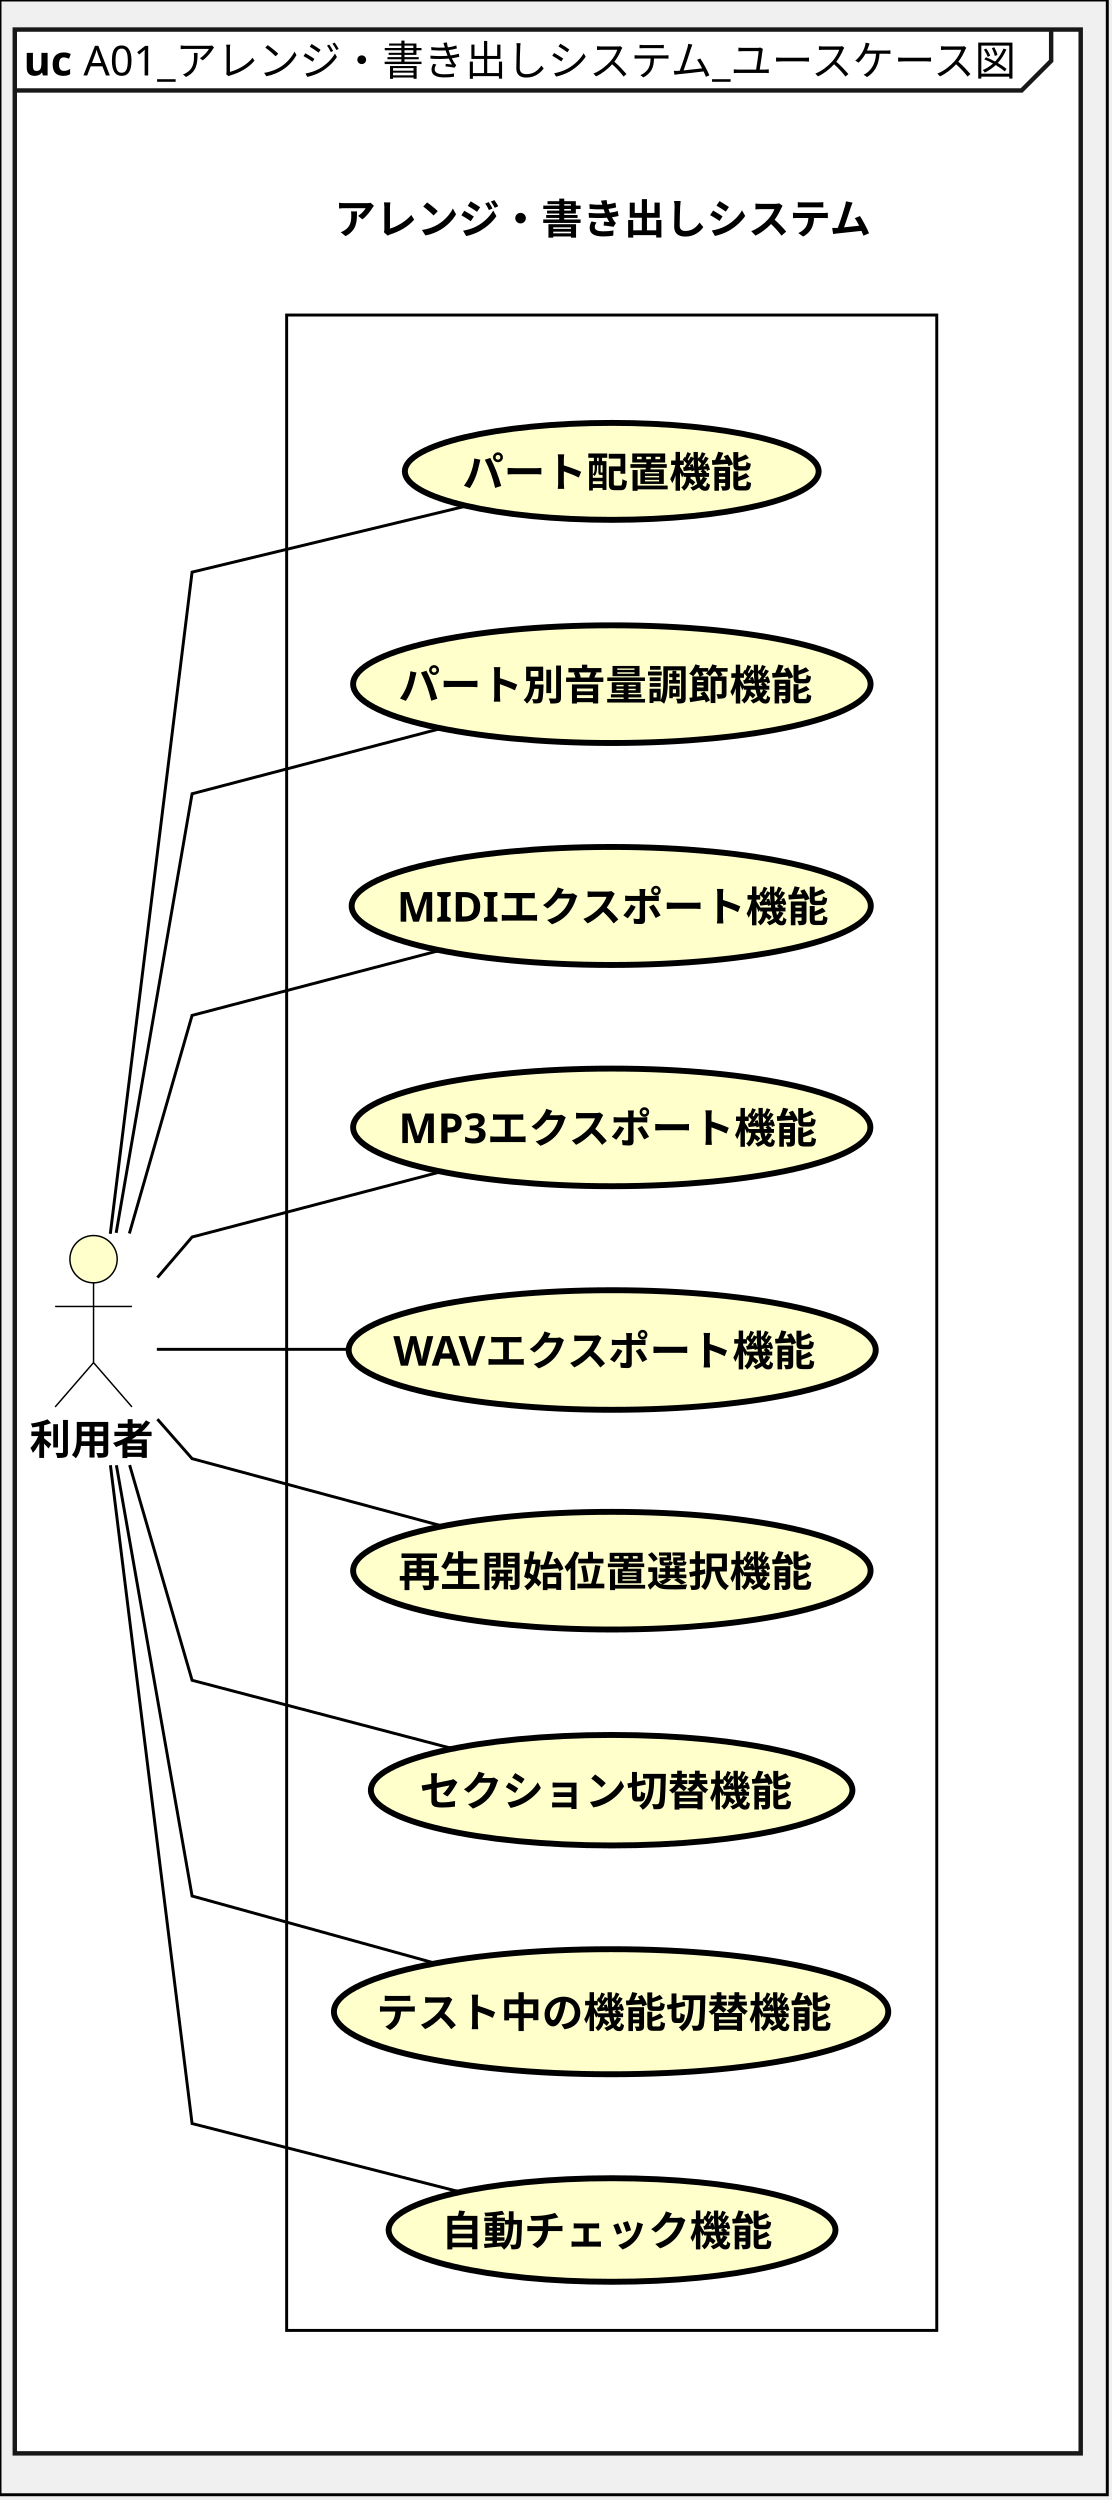
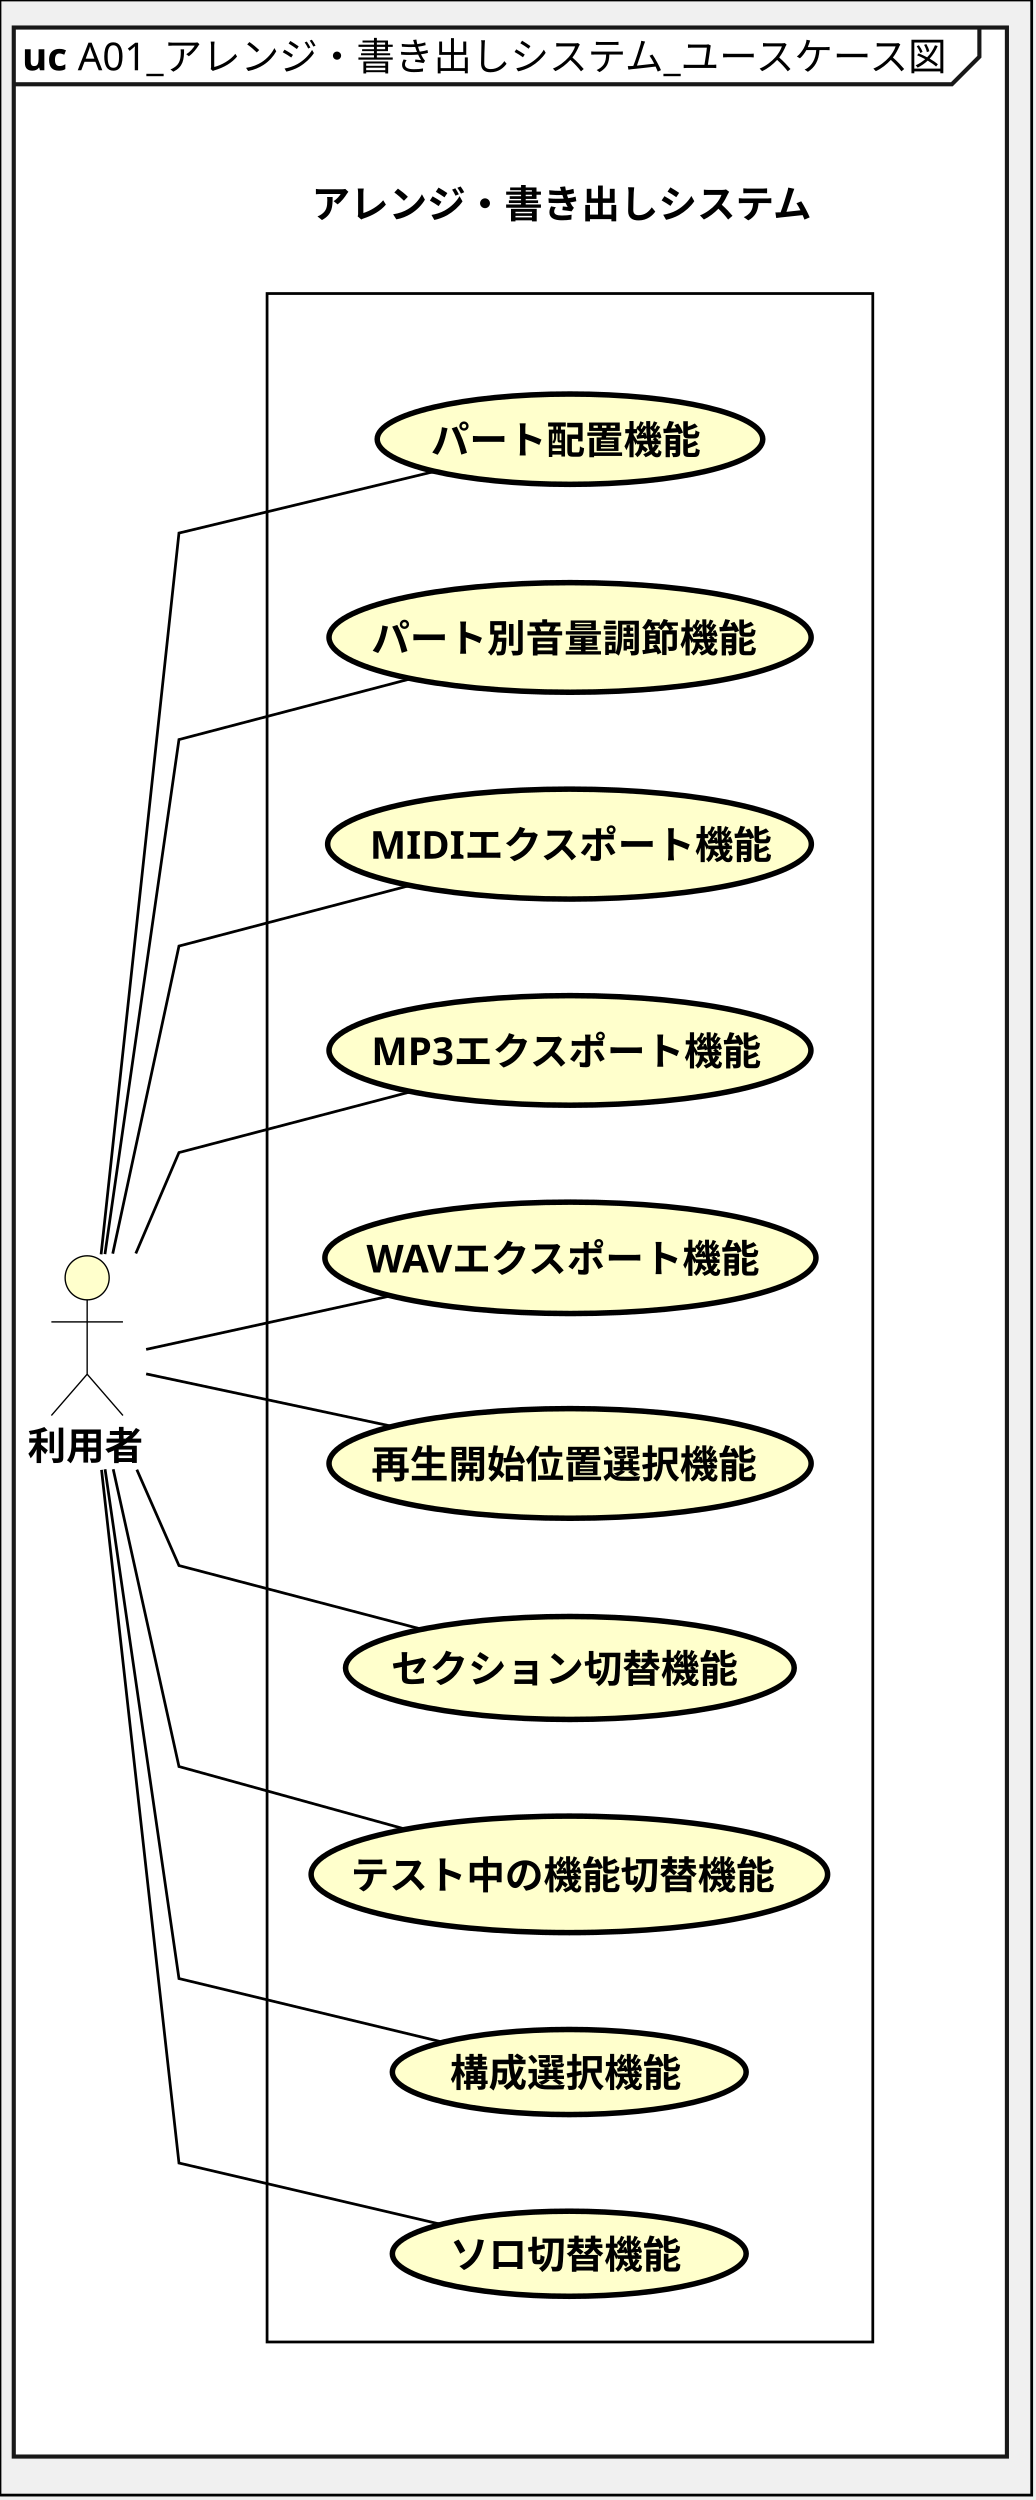
- <svg xmlns="http://www.w3.org/2000/svg" version="1.1" data-diagram-type="DESCRIPTION" style="width:376px;height:846px;background:#FFFFFF;" width="376px" height="846px" viewBox="0 0 376 846" zoomAndPan="magnify" preserveAspectRatio="none" contentStyleType="text/css">
+ <svg xmlns="http://www.w3.org/2000/svg" version="1.1" data-diagram-type="DESCRIPTION" style="width:376px;height:908px;background:#FFFFFF;" width="376px" height="908px" viewBox="0 0 376 908" zoomAndPan="magnify" preserveAspectRatio="none" contentStyleType="text/css">
  <defs />
  <g font-family="sans-serif" lengthAdjust="spacing">
-     <rect x="0" y="0" width="374.71" height="844.219" fill="none" style="stroke:#000;stroke-width:1;" />
-     <rect x="5" y="10" width="360.71" height="820.219" fill="#FFF" style="stroke:#181818;stroke-width:1.5;" />
+     <rect x="0" y="0" width="374.71" height="906.219" fill="none" style="stroke:#000;stroke-width:1;" />
+     <rect x="5" y="10" width="360.71" height="882.219" fill="#FFF" style="stroke:#181818;stroke-width:1.5;" />
    <path d="M355.71,10 L355.71,20.609 L345.71,30.609 L5,30.609" style="stroke:#181818;stroke-width:1.5;" fill="none" />
    <text x="8" y="25.533" fill="#000" font-size="14" textLength="16.338" font-weight="700">uc</text>
    <text x="28.228" y="25.533" fill="#000" font-size="14" textLength="320.482">A01_アレンジ・書き出しシステム_ユースケース図</text>
    <g class="cluster" data-qualified-name="............." id="ent0002" data-source-line="6">
-       <rect x="73" y="62.609" width="268" height="750" fill="none" style="stroke:none;" />
+       <rect x="73" y="62.609" width="268" height="812" fill="none" style="stroke:none;" />
      <text x="113.156" y="79.143" fill="#000" font-size="14" textLength="187.688" font-weight="700">アレンジ・書き出しシステム</text>
    </g>
    <g class="cluster" data-qualified-name=".............. " id="ent0003" data-source-line="7">
-       <rect x="97" y="106.609" width="220" height="682" fill="#FFF" style="stroke:#000;stroke-width:1;" />
+       <rect x="97" y="106.609" width="220" height="744" fill="#FFF" style="stroke:#000;stroke-width:1;" />
      <text x="205.055" y="123.143" fill="#000" font-size="14"> </text>
    </g>
    <g class="entity" data-qualified-name=".............. .UC1" id="ent0004" data-source-line="8">
      <ellipse cx="207.018" cy="159.513" rx="70.018" ry="16.404" fill="#FFC" style="stroke:#000;stroke-width:2;" />
      <text x="156.487" y="164.818" fill="#000" font-size="14" textLength="101.063" font-weight="700">パート配置機能</text>
    </g>
    <g class="entity" data-qualified-name=".............. .UC2" id="ent0005" data-source-line="9">
      <ellipse cx="207.052" cy="231.52" rx="87.552" ry="19.91" fill="#FFC" style="stroke:#000;stroke-width:2;" />
      <text x="134.865" y="236.825" fill="#000" font-size="14" textLength="144.375" font-weight="700">パート別音量調節機能</text>
    </g>
    <g class="entity" data-qualified-name=".............. .UC3" id="ent0006" data-source-line="10">
      <ellipse cx="206.841" cy="306.578" rx="87.841" ry="19.968" fill="#FFC" style="stroke:#000;stroke-width:2;" />
      <text x="134.316" y="311.882" fill="#000" font-size="14" textLength="145.052" font-weight="700">MIDIエクスポート機能</text>
    </g>
    <g class="entity" data-qualified-name=".............. .UC4" id="ent0007" data-source-line="11">
      <ellipse cx="207.014" cy="381.512" rx="87.514" ry="19.903" fill="#FFC" style="stroke:#000;stroke-width:2;" />
      <text x="134.871" y="386.817" fill="#000" font-size="14" textLength="144.286" font-weight="700">MP3エクスポート機能</text>
    </g>
    <g class="entity" data-qualified-name=".............. .UC5" id="ent0008" data-source-line="12">
      <ellipse cx="207.175" cy="456.844" rx="89.175" ry="20.235" fill="#FFC" style="stroke:#000;stroke-width:2;" />
      <text x="133.094" y="462.149" fill="#000" font-size="14" textLength="148.162" font-weight="700">WAVエクスポート機能</text>
    </g>
    <g class="entity" data-qualified-name=".............. .UC6" id="ent0009" data-source-line="13">
      <ellipse cx="207.052" cy="531.52" rx="87.552" ry="19.91" fill="#FFC" style="stroke:#000;stroke-width:2;" />
      <text x="134.865" y="536.825" fill="#000" font-size="14" textLength="144.375" font-weight="700">再生開始位置選択機能</text>
    </g>
    <g class="entity" data-qualified-name=".............. .UC7" id="ent0010" data-source-line="14">
      <ellipse cx="206.979" cy="605.805" rx="81.479" ry="18.696" fill="#FFC" style="stroke:#000;stroke-width:2;" />
      <text x="142.011" y="611.11" fill="#000" font-size="14" textLength="129.938" font-weight="700">セクション切替機能</text>
    </g>
    <g class="entity" data-qualified-name=".............. .UC8" id="ent0011" data-source-line="15">
      <ellipse cx="206.793" cy="680.768" rx="93.793" ry="21.159" fill="#FFC" style="stroke:#000;stroke-width:2;" />
      <text x="127.387" y="686.073" fill="#000" font-size="14" textLength="158.813" font-weight="700">テスト中の機能切替機能</text>
    </g>
-     <g class="entity" data-qualified-name=".............. .UC9" id="ent0012" data-source-line="16">
-       <ellipse cx="207.116" cy="754.633" rx="75.616" ry="17.523" fill="#FFC" style="stroke:#000;stroke-width:2;" />
-       <text x="149.366" y="759.937" fill="#000" font-size="14" textLength="115.5" font-weight="700">自動チェック機能</text>
+     <g class="entity" data-qualified-name=".............. .UC10" id="ent0012" data-source-line="16">
+       <ellipse cx="206.753" cy="752.561" rx="64.253" ry="15.452" fill="#FFC" style="stroke:#000;stroke-width:2;" />
+       <text x="163.441" y="757.866" fill="#000" font-size="14" textLength="86.625" font-weight="700">構成選択機能</text>
+     </g>
+     <g class="entity" data-qualified-name=".............. .UC11" id="ent0013" data-source-line="17">
+       <ellipse cx="206.753" cy="818.561" rx="64.253" ry="15.452" fill="#FFC" style="stroke:#000;stroke-width:2;" />
+       <text x="163.441" y="823.866" fill="#000" font-size="14" textLength="86.625" font-weight="700">ソロ切替機能</text>
    </g>
    <g class="entity" data-qualified-name="A1" id="ent0001" data-source-line="4">
-       <ellipse cx="31.656" cy="426.109" rx="8" ry="8" fill="#FFC" style="stroke:#000;stroke-width:0.5;" />
-       <path d="M31.656,434.109 L31.656,461.109 M18.656,442.109 L44.656,442.109 M31.656,461.109 L18.656,476.109 M31.656,461.109 L44.656,476.109" style="stroke:#000;stroke-width:0.5;" fill="none" />
-       <text x="10" y="492.143" fill="#000" font-size="14" textLength="43.313" font-weight="700">利用者</text>
+       <ellipse cx="31.656" cy="464.109" rx="8" ry="8" fill="#FFC" style="stroke:#000;stroke-width:0.5;" />
+       <path d="M31.656,472.109 L31.656,499.109 M18.656,480.109 L44.656,480.109 M31.656,499.109 L18.656,514.109 M31.656,499.109 L44.656,514.109" style="stroke:#000;stroke-width:0.5;" fill="none" />
+       <text x="10" y="530.143" fill="#000" font-size="14" textLength="43.313" font-weight="700">利用者</text>
    </g>
-     <g class="link" data-entity-1="ent0001" data-entity-2="ent0004" id="lnk13" data-source-line="20" data-link-type="association">
-       <path d="M37.33,417.519 C46.38,344.259 65,193.609 65,193.609 C65,193.609 116.69,181.149 157.48,171.309" style="stroke:#000;stroke-width:1;" fill="none" id="A1-UC1" />
+     <g class="link" data-entity-1="ent0001" data-entity-2="ent0004" id="lnk14" data-source-line="21" data-link-type="association">
+       <path d="M36.72,455.569 C45.51,374.119 65,193.609 65,193.609 C65,193.609 116.69,181.149 157.48,171.309" style="stroke:#000;stroke-width:1;" fill="none" id="A1-UC1" />
    </g>
-     <g class="link" data-entity-1="ent0001" data-entity-2="ent0005" id="lnk14" data-source-line="21" data-link-type="association">
-       <path d="M39.31,417.199 C48.84,362.069 65,268.609 65,268.609 C65,268.609 109.61,256.899 148.65,246.659" style="stroke:#000;stroke-width:1;" fill="none" id="A1-UC2" />
+     <g class="link" data-entity-1="ent0001" data-entity-2="ent0005" id="lnk15" data-source-line="22" data-link-type="association">
+       <path d="M38.12,455.499 C47.43,390.819 65,268.609 65,268.609 C65,268.609 109.61,256.899 148.65,246.659" style="stroke:#000;stroke-width:1;" fill="none" id="A1-UC2" />
    </g>
-     <g class="link" data-entity-1="ent0001" data-entity-2="ent0006" id="lnk15" data-source-line="22" data-link-type="association">
-       <path d="M43.78,417.409 C53.16,384.769 65,343.609 65,343.609 C65,343.609 109.61,331.899 148.65,321.659" style="stroke:#000;stroke-width:1;" fill="none" id="A1-UC3" />
+     <g class="link" data-entity-1="ent0001" data-entity-2="ent0006" id="lnk16" data-source-line="23" data-link-type="association">
+       <path d="M40.95,455.329 C50.58,410.589 65,343.609 65,343.609 C65,343.609 109.61,331.899 148.65,321.659" style="stroke:#000;stroke-width:1;" fill="none" id="A1-UC3" />
    </g>
-     <g class="link" data-entity-1="ent0001" data-entity-2="ent0007" id="lnk16" data-source-line="23" data-link-type="association">
-       <path d="M53.27,432.329 C59.64,424.879 65,418.609 65,418.609 C65,418.609 109.61,406.899 148.65,396.659" style="stroke:#000;stroke-width:1;" fill="none" id="A1-UC4" />
+     <g class="link" data-entity-1="ent0001" data-entity-2="ent0007" id="lnk17" data-source-line="24" data-link-type="association">
+       <path d="M49.32,455.269 C57.25,436.729 65,418.609 65,418.609 C65,418.609 109.61,406.899 148.65,396.659" style="stroke:#000;stroke-width:1;" fill="none" id="A1-UC4" />
    </g>
-     <g class="link" data-entity-1="ent0001" data-entity-2="ent0008" id="lnk17" data-source-line="24" data-link-type="association">
-       <path d="M53.08,456.609 C69.42,456.609 93.47,456.609 117.67,456.609" style="stroke:#000;stroke-width:1;" fill="none" id="A1-UC5" />
+     <g class="link" data-entity-1="ent0001" data-entity-2="ent0008" id="lnk18" data-source-line="25" data-link-type="association">
+       <path d="M53.08,490.099 C75.08,485.289 111.04,477.409 142.56,470.499" style="stroke:#000;stroke-width:1;" fill="none" id="A1-UC5" />
    </g>
-     <g class="link" data-entity-1="ent0001" data-entity-2="ent0009" id="lnk18" data-source-line="25" data-link-type="association">
-       <path d="M53.27,480.249 C59.64,487.499 65,493.609 65,493.609 C65,493.609 110.24,505.799 149.46,516.369" style="stroke:#000;stroke-width:1;" fill="none" id="A1-UC6" />
+     <g class="link" data-entity-1="ent0001" data-entity-2="ent0009" id="lnk19" data-source-line="26" data-link-type="association">
+       <path d="M53.08,498.999 C74.99,503.669 110.74,511.299 142.17,517.999" style="stroke:#000;stroke-width:1;" fill="none" id="A1-UC6" />
    </g>
-     <g class="link" data-entity-1="ent0001" data-entity-2="ent0010" id="lnk19" data-source-line="26" data-link-type="association">
-       <path d="M43.87,495.779 C53.24,528.079 65,568.609 65,568.609 C65,568.609 113.09,581.229 153.1,591.729" style="stroke:#000;stroke-width:1;" fill="none" id="A1-UC7" />
+     <g class="link" data-entity-1="ent0001" data-entity-2="ent0010" id="lnk20" data-source-line="27" data-link-type="association">
+       <path d="M49.7,533.779 C57.5,551.529 65,568.609 65,568.609 C65,568.609 113.09,581.229 153.1,591.729" style="stroke:#000;stroke-width:1;" fill="none" id="A1-UC7" />
    </g>
-     <g class="link" data-entity-1="ent0001" data-entity-2="ent0011" id="lnk20" data-source-line="27" data-link-type="association">
-       <path d="M39.39,495.839 C48.93,550.149 65,641.609 65,641.609 C65,641.609 108.38,653.609 147.02,664.299" style="stroke:#000;stroke-width:1;" fill="none" id="A1-UC8" />
+     <g class="link" data-entity-1="ent0001" data-entity-2="ent0011" id="lnk21" data-source-line="28" data-link-type="association">
+       <path d="M41.12,533.619 C50.75,577.169 65,641.609 65,641.609 C65,641.609 108.38,653.609 147.02,664.299" style="stroke:#000;stroke-width:1;" fill="none" id="A1-UC8" />
    </g>
-     <g class="link" data-entity-1="ent0001" data-entity-2="ent0012" id="lnk21" data-source-line="28" data-link-type="association">
-       <path d="M37.37,495.829 C46.43,568.919 65,718.609 65,718.609 C65,718.609 115.04,731.389 155.49,741.709" style="stroke:#000;stroke-width:1;" fill="none" id="A1-UC9" />
+     <g class="link" data-entity-1="ent0001" data-entity-2="ent0012" id="lnk22" data-source-line="29" data-link-type="association">
+       <path d="M38.16,533.629 C47.47,597.809 65,718.609 65,718.609 C65,718.609 119.39,731.729 160.61,741.669" style="stroke:#000;stroke-width:1;" fill="none" id="A1-UC10" />
+     </g>
+     <g class="link" data-entity-1="ent0001" data-entity-2="ent0013" id="lnk23" data-source-line="30" data-link-type="association">
+       <path d="M36.88,533.859 C45.75,613.289 65,785.609 65,785.609 C65,785.609 119.05,798.259 160.22,807.899" style="stroke:#000;stroke-width:1;" fill="none" id="A1-UC11" />
    </g>
  </g>
</svg>
